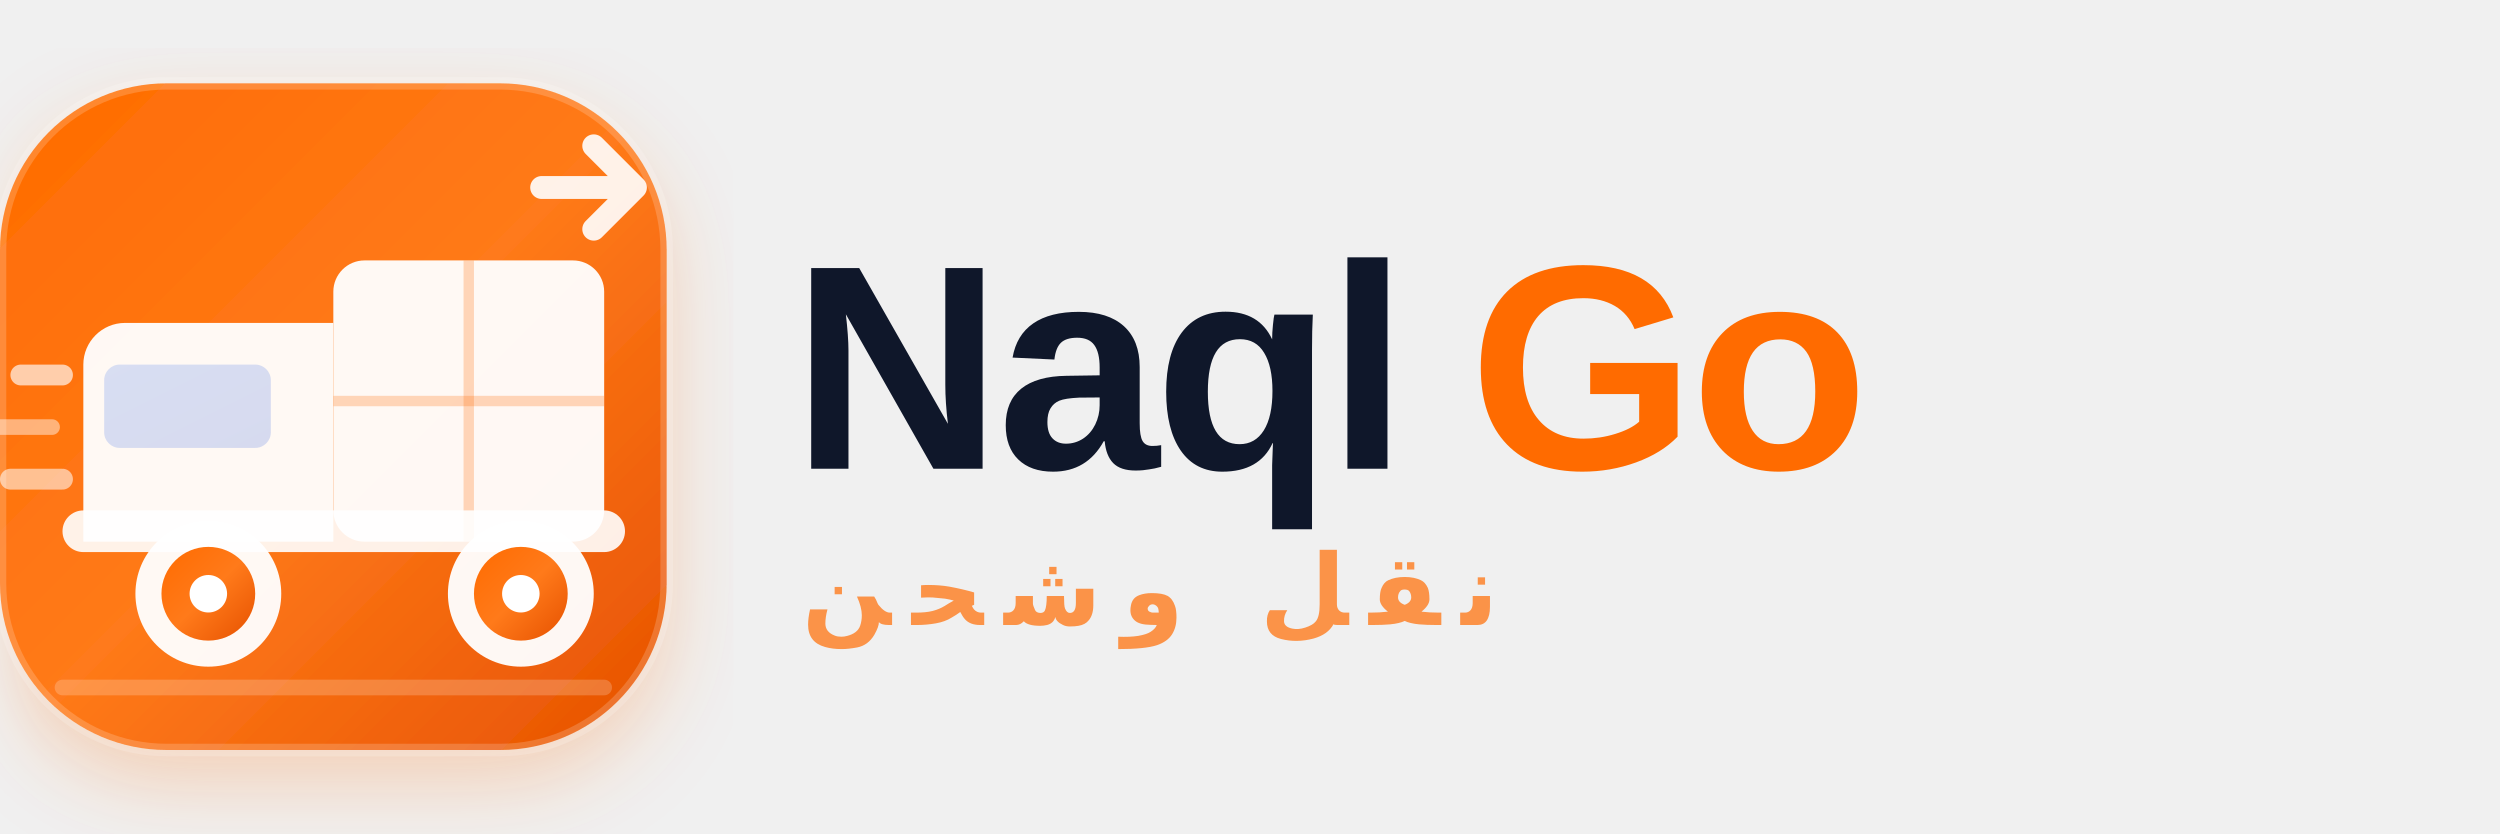
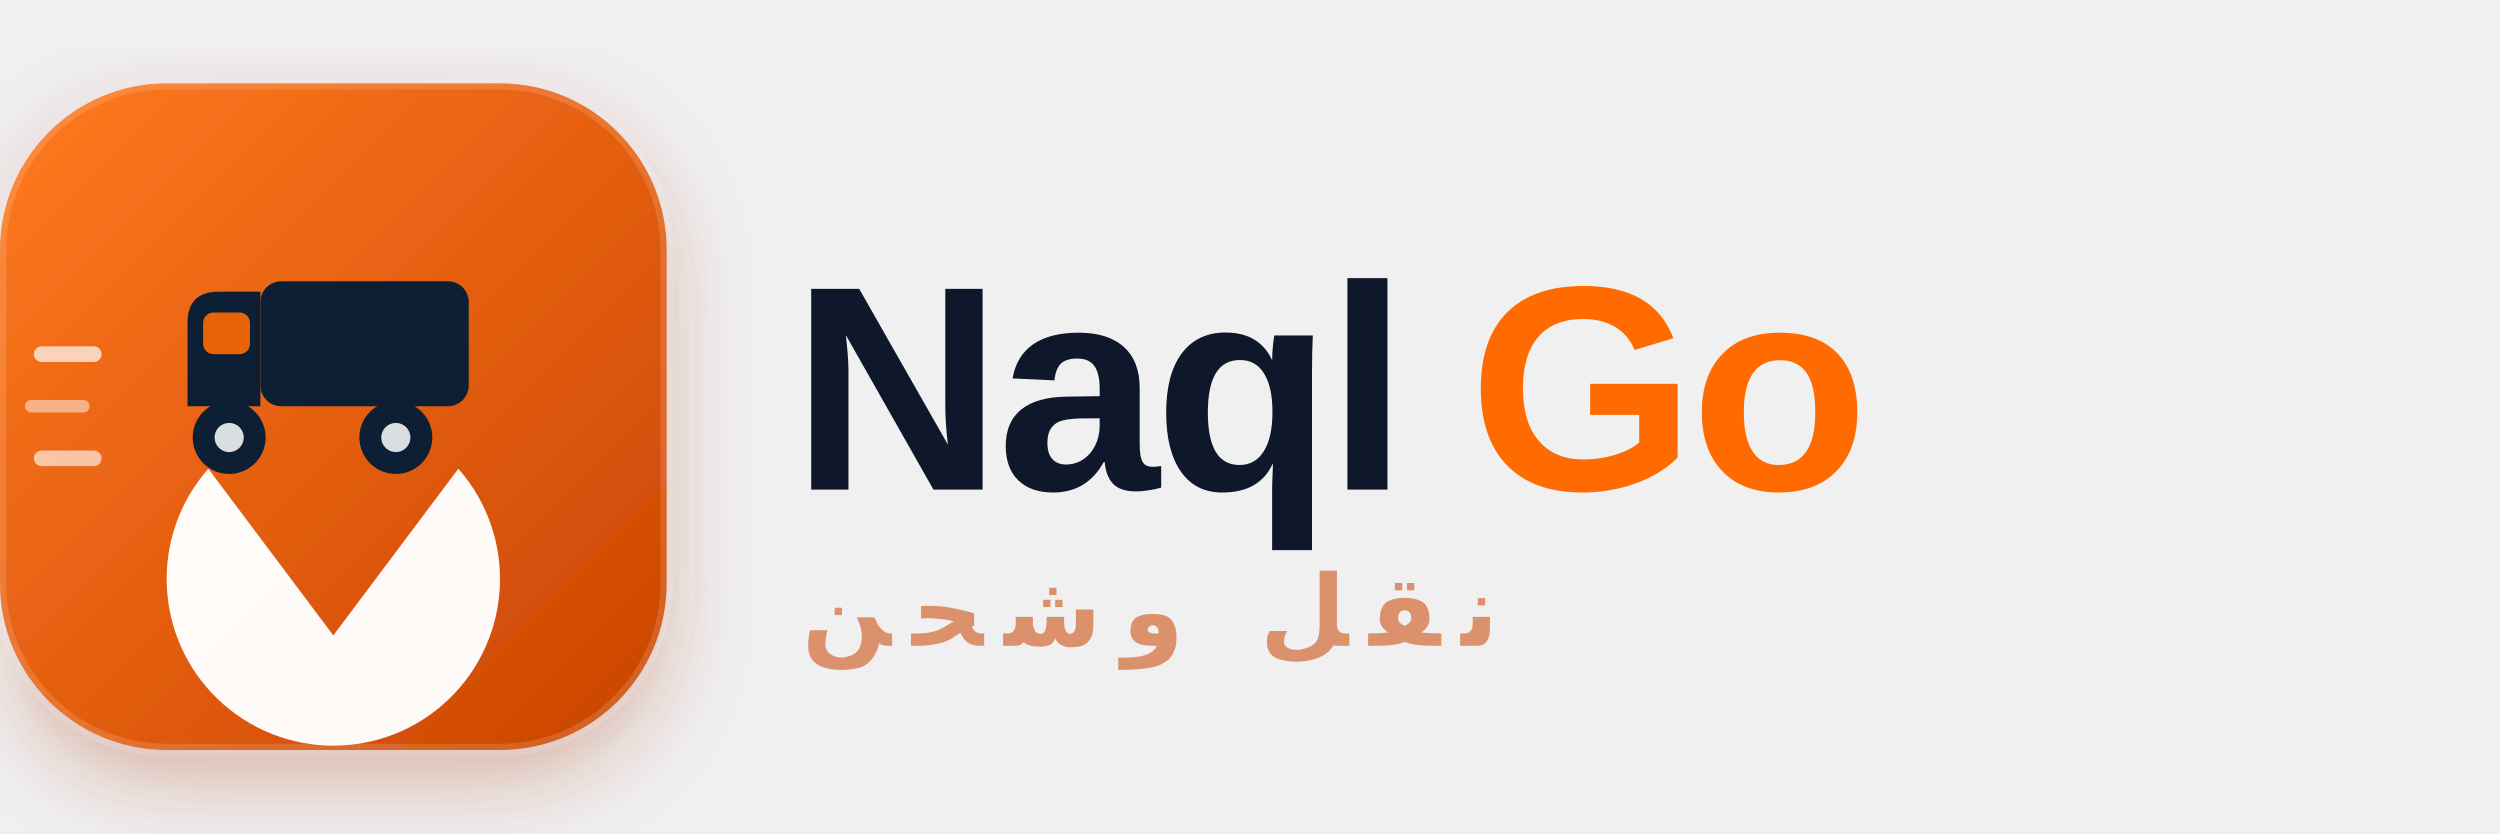
<svg xmlns="http://www.w3.org/2000/svg" viewBox="0 0 240 80" fill="none" width="240" height="80">
  <defs>
-     <linearGradient id="bgGrad" x1="0%" y1="0%" x2="100%" y2="100%">
-       <stop offset="0%" stop-color="#FF6B00" />
-       <stop offset="50%" stop-color="#FF7A1A" />
-       <stop offset="100%" stop-color="#E65100" />
+     <linearGradient id="bg" x1="0%" y1="0%" x2="100%" y2="100%">
+       <stop offset="0%" stop-color="#FF7A20" />
+       <stop offset="100%" stop-color="#C94400" />
    </linearGradient>
-     <linearGradient id="accentGrad" x1="0%" y1="0%" x2="100%" y2="100%">
-       <stop offset="0%" stop-color="#2563EB" />
-       <stop offset="100%" stop-color="#1D4ED8" />
-     </linearGradient>
-     <filter id="shadow" x="-10%" y="-10%" width="120%" height="130%">
-       <feDropShadow dx="0" dy="3" stdDeviation="4" flood-color="#FF6B00" flood-opacity="0.25" />
+     <filter id="shadow" x="-10%" y="-10%" width="130%" height="140%">
+       <feDropShadow dx="0" dy="3" stdDeviation="4" flood-color="#A03400" flood-opacity="0.3" />
    </filter>
  </defs>
-   <rect x="0" y="8" width="64" height="64" rx="16" fill="url(#bgGrad)" filter="url(#shadow)" />
-   <rect x="0" y="8" width="64" height="64" rx="16" fill="none" stroke="white" stroke-opacity="0.18" stroke-width="1.2" />
-   <path d="M8 52V35c0-2.2 1.8-4 4-4h20v21H8z" fill="white" fill-opacity="0.95" />
-   <rect x="32" y="25" width="26" height="27" rx="3" fill="white" fill-opacity="0.95" />
-   <line x1="45" y1="25" x2="45" y2="52" stroke="#FF6B00" stroke-width="1" stroke-opacity="0.25" />
-   <line x1="32" y1="38.5" x2="58" y2="38.5" stroke="#FF6B00" stroke-width="1" stroke-opacity="0.25" />
-   <rect x="10" y="35" width="16" height="8" rx="1.5" fill="url(#accentGrad)" fill-opacity="0.18" />
-   <rect x="6" y="49" width="54" height="4" rx="2" fill="white" fill-opacity="0.9" />
-   <circle cx="20" cy="57" r="7" fill="white" fill-opacity="0.95" />
-   <circle cx="20" cy="57" r="4.5" fill="url(#bgGrad)" />
-   <circle cx="20" cy="57" r="1.8" fill="white" />
-   <circle cx="50" cy="57" r="7" fill="white" fill-opacity="0.95" />
-   <circle cx="50" cy="57" r="4.5" fill="url(#bgGrad)" />
-   <circle cx="50" cy="57" r="1.8" fill="white" />
-   <line x1="2" y1="36" x2="6" y2="36" stroke="white" stroke-width="2" stroke-linecap="round" stroke-opacity="0.65" />
-   <line x1="0" y1="41" x2="5" y2="41" stroke="white" stroke-width="1.5" stroke-linecap="round" stroke-opacity="0.45" />
-   <line x1="1" y1="46" x2="6" y2="46" stroke="white" stroke-width="2" stroke-linecap="round" stroke-opacity="0.55" />
-   <path d="M52 18l9 0M61 18l-4-4M61 18l-4 4" stroke="white" stroke-width="2.2" stroke-linecap="round" stroke-linejoin="round" stroke-opacity="0.9" />
-   <line x1="6" y1="66" x2="58" y2="66" stroke="white" stroke-width="1.5" stroke-linecap="round" stroke-opacity="0.2" />
-   <text x="76" y="45" font-family="'Segoe UI', Arial, sans-serif" font-weight="800" font-size="28" letter-spacing="-0.5" fill="#0F172A">Naql</text>
-   <text x="141" y="45" font-family="'Segoe UI', Arial, sans-serif" font-weight="800" font-size="28" letter-spacing="-0.5" fill="#FF6B00">Go</text>
-   <text x="77" y="60" font-family="'Segoe UI', Arial, sans-serif" font-weight="600" font-size="9.5" letter-spacing="2" fill="#FF6B00" fill-opacity="0.7">نقل وشحن</text>
+   <rect x="0" y="8" width="64" height="64" rx="16" fill="url(#bg)" filter="url(#shadow)" />
+   <rect x="0" y="8" width="64" height="64" rx="16" fill="none" stroke="white" stroke-opacity="0.14" stroke-width="1.2" />
+   <path d="M32,61 L20,45 A16,16 0 1 0 44,45 Z" fill="white" fill-opacity="0.97" />
+   <rect x="25" y="27" width="20" height="12" rx="2" fill="#0D1F35" />
+   <path d="M18,39 L18,31 Q18,28 21,28 L25,28 L25,39 Z" fill="#0D1F35" />
+   <rect x="19.5" y="30" width="4.5" height="4" rx="1" fill="#FF6B00" fill-opacity="0.9" />
+   <circle cx="22" cy="42" r="3.5" fill="#0D1F35" />
+   <circle cx="22" cy="42" r="1.4" fill="white" fill-opacity="0.85" />
+   <circle cx="38" cy="42" r="3.5" fill="#0D1F35" />
+   <circle cx="38" cy="42" r="1.4" fill="white" fill-opacity="0.85" />
+   <line x1="4" y1="34" x2="9" y2="34" stroke="white" stroke-width="1.5" stroke-linecap="round" stroke-opacity="0.7" />
+   <line x1="3" y1="39" x2="8" y2="39" stroke="white" stroke-width="1.2" stroke-linecap="round" stroke-opacity="0.48" />
+   <line x1="4" y1="44" x2="9" y2="44" stroke="white" stroke-width="1.5" stroke-linecap="round" stroke-opacity="0.62" />
+   <text x="76" y="47" font-family="'Segoe UI', Arial, sans-serif" font-weight="800" font-size="28" letter-spacing="-0.5" fill="#0F172A">Naql</text>
+   <text x="141" y="47" font-family="'Segoe UI', Arial, sans-serif" font-weight="800" font-size="28" letter-spacing="-0.5" fill="#FF6B00">Go</text>
+   <text x="77" y="62" font-family="'Segoe UI', Arial, sans-serif" font-weight="600" font-size="9.5" letter-spacing="2" fill="#C94400" fill-opacity="0.55">نقل وشحن</text>
</svg>
